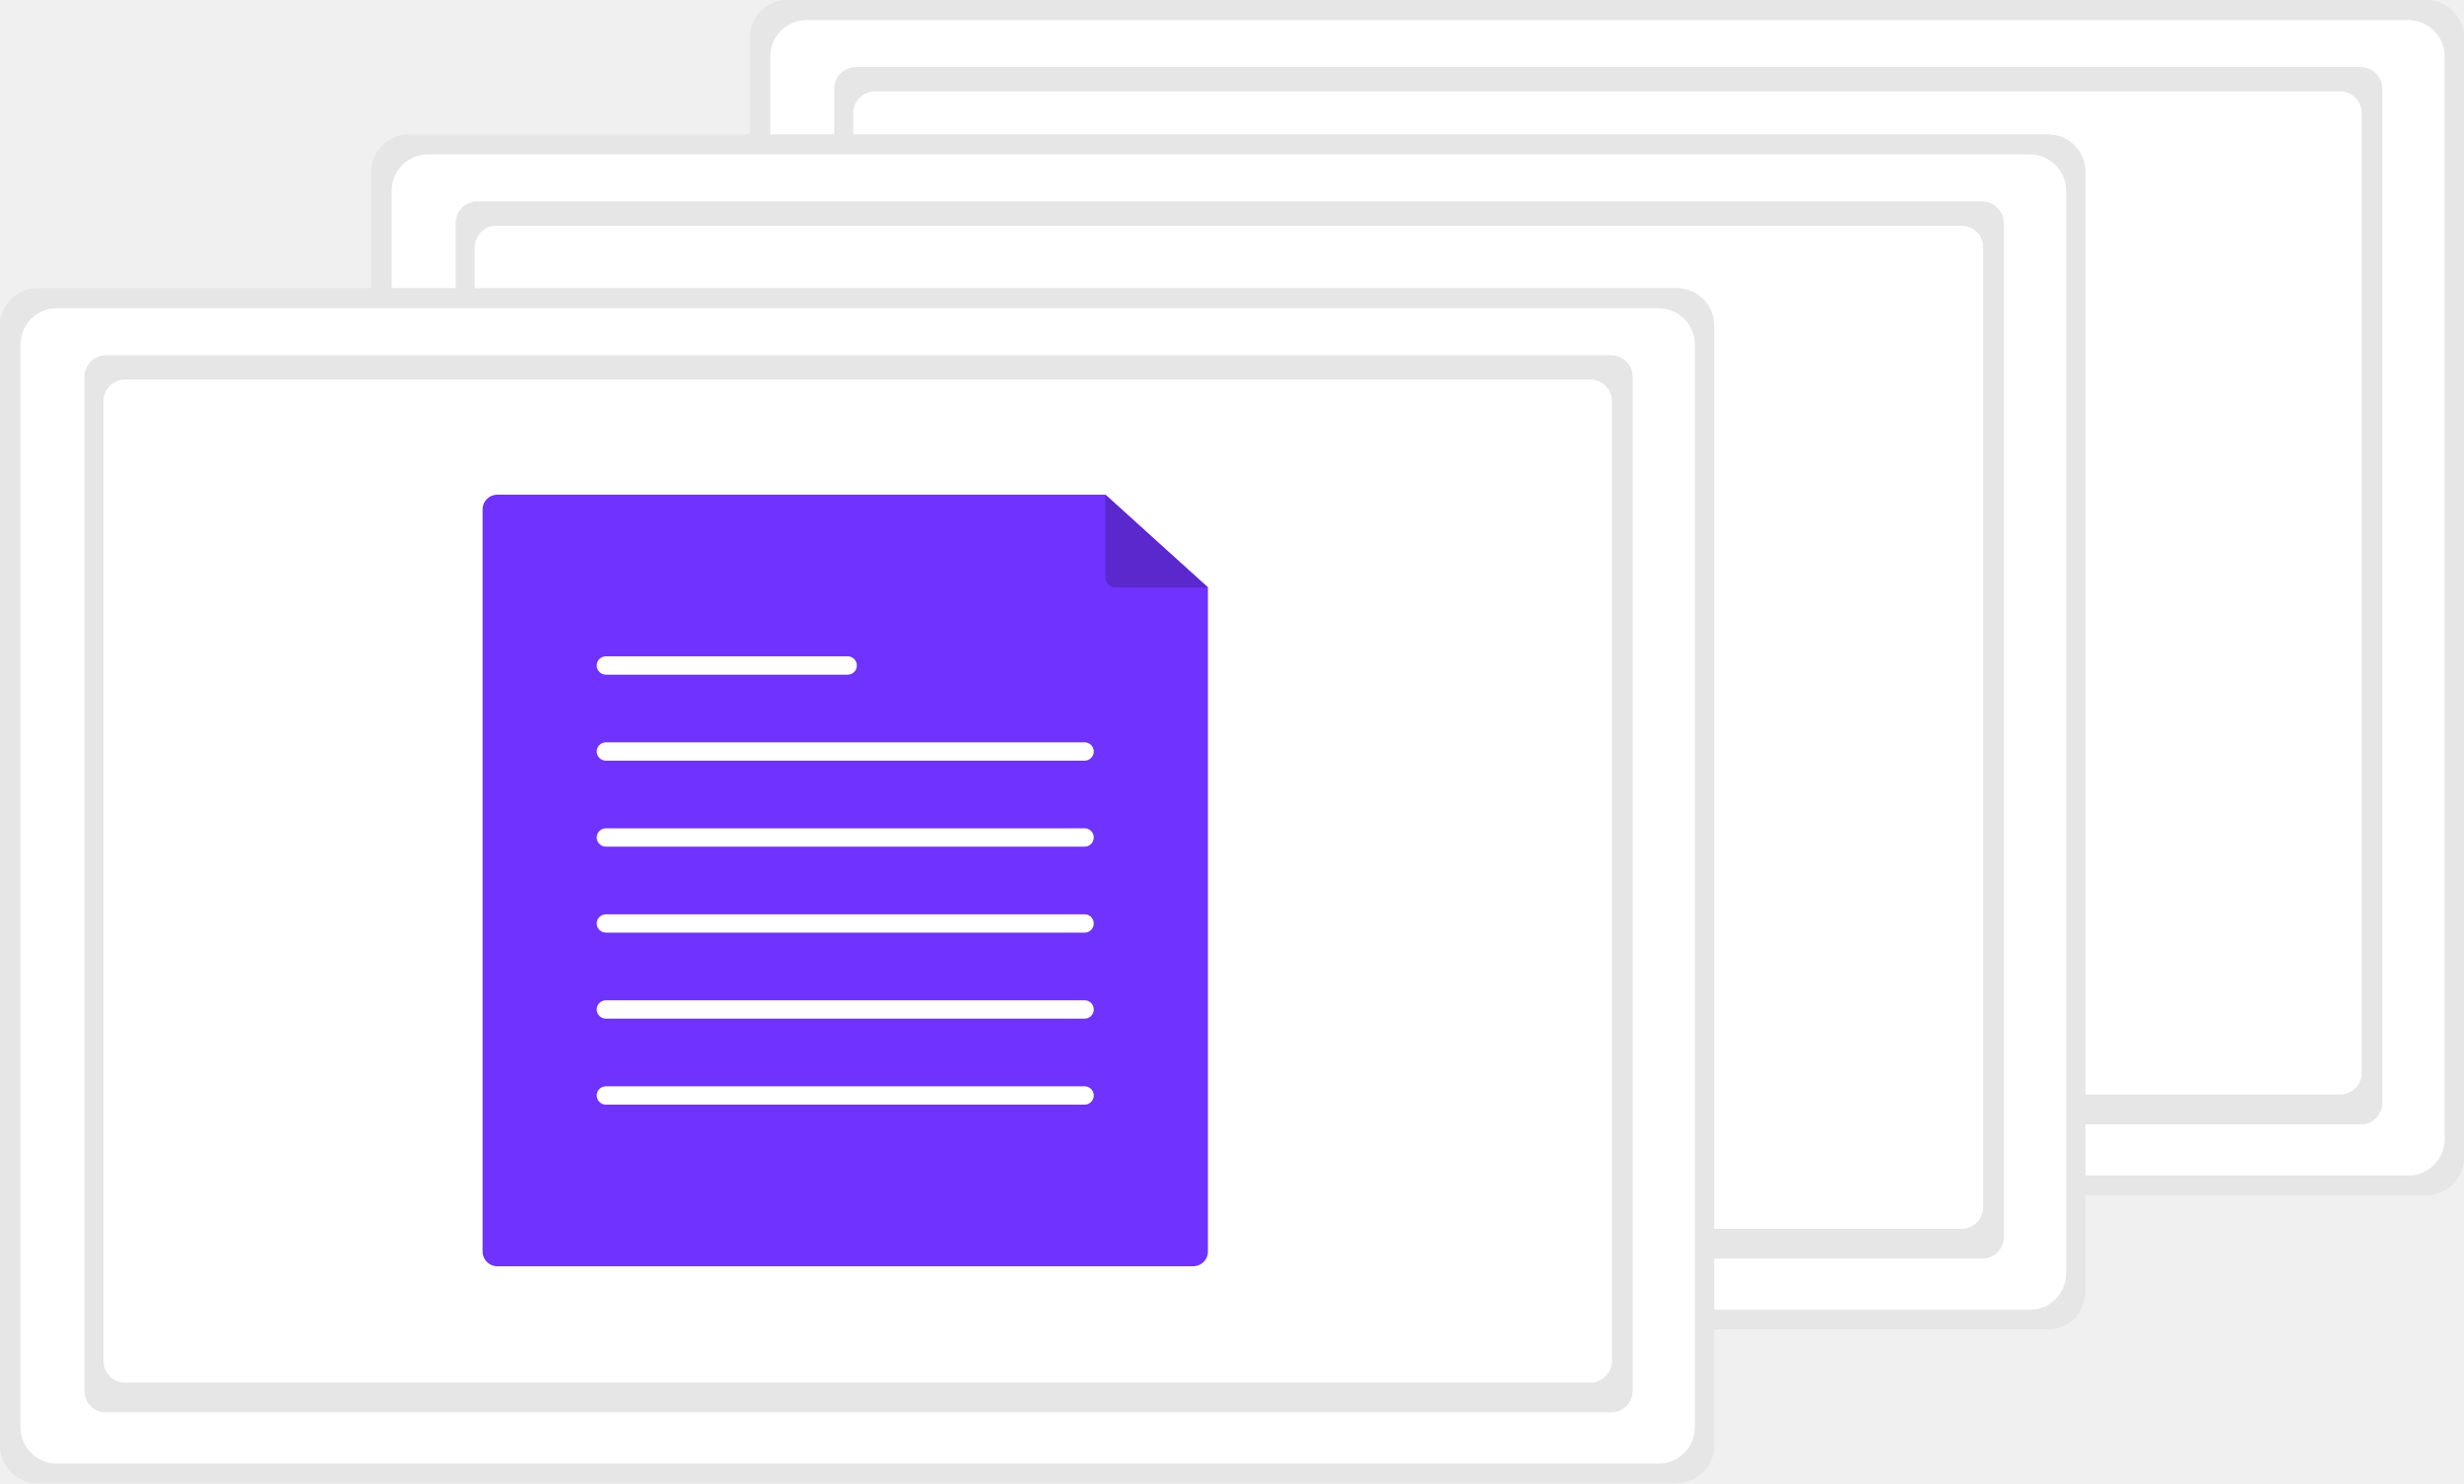
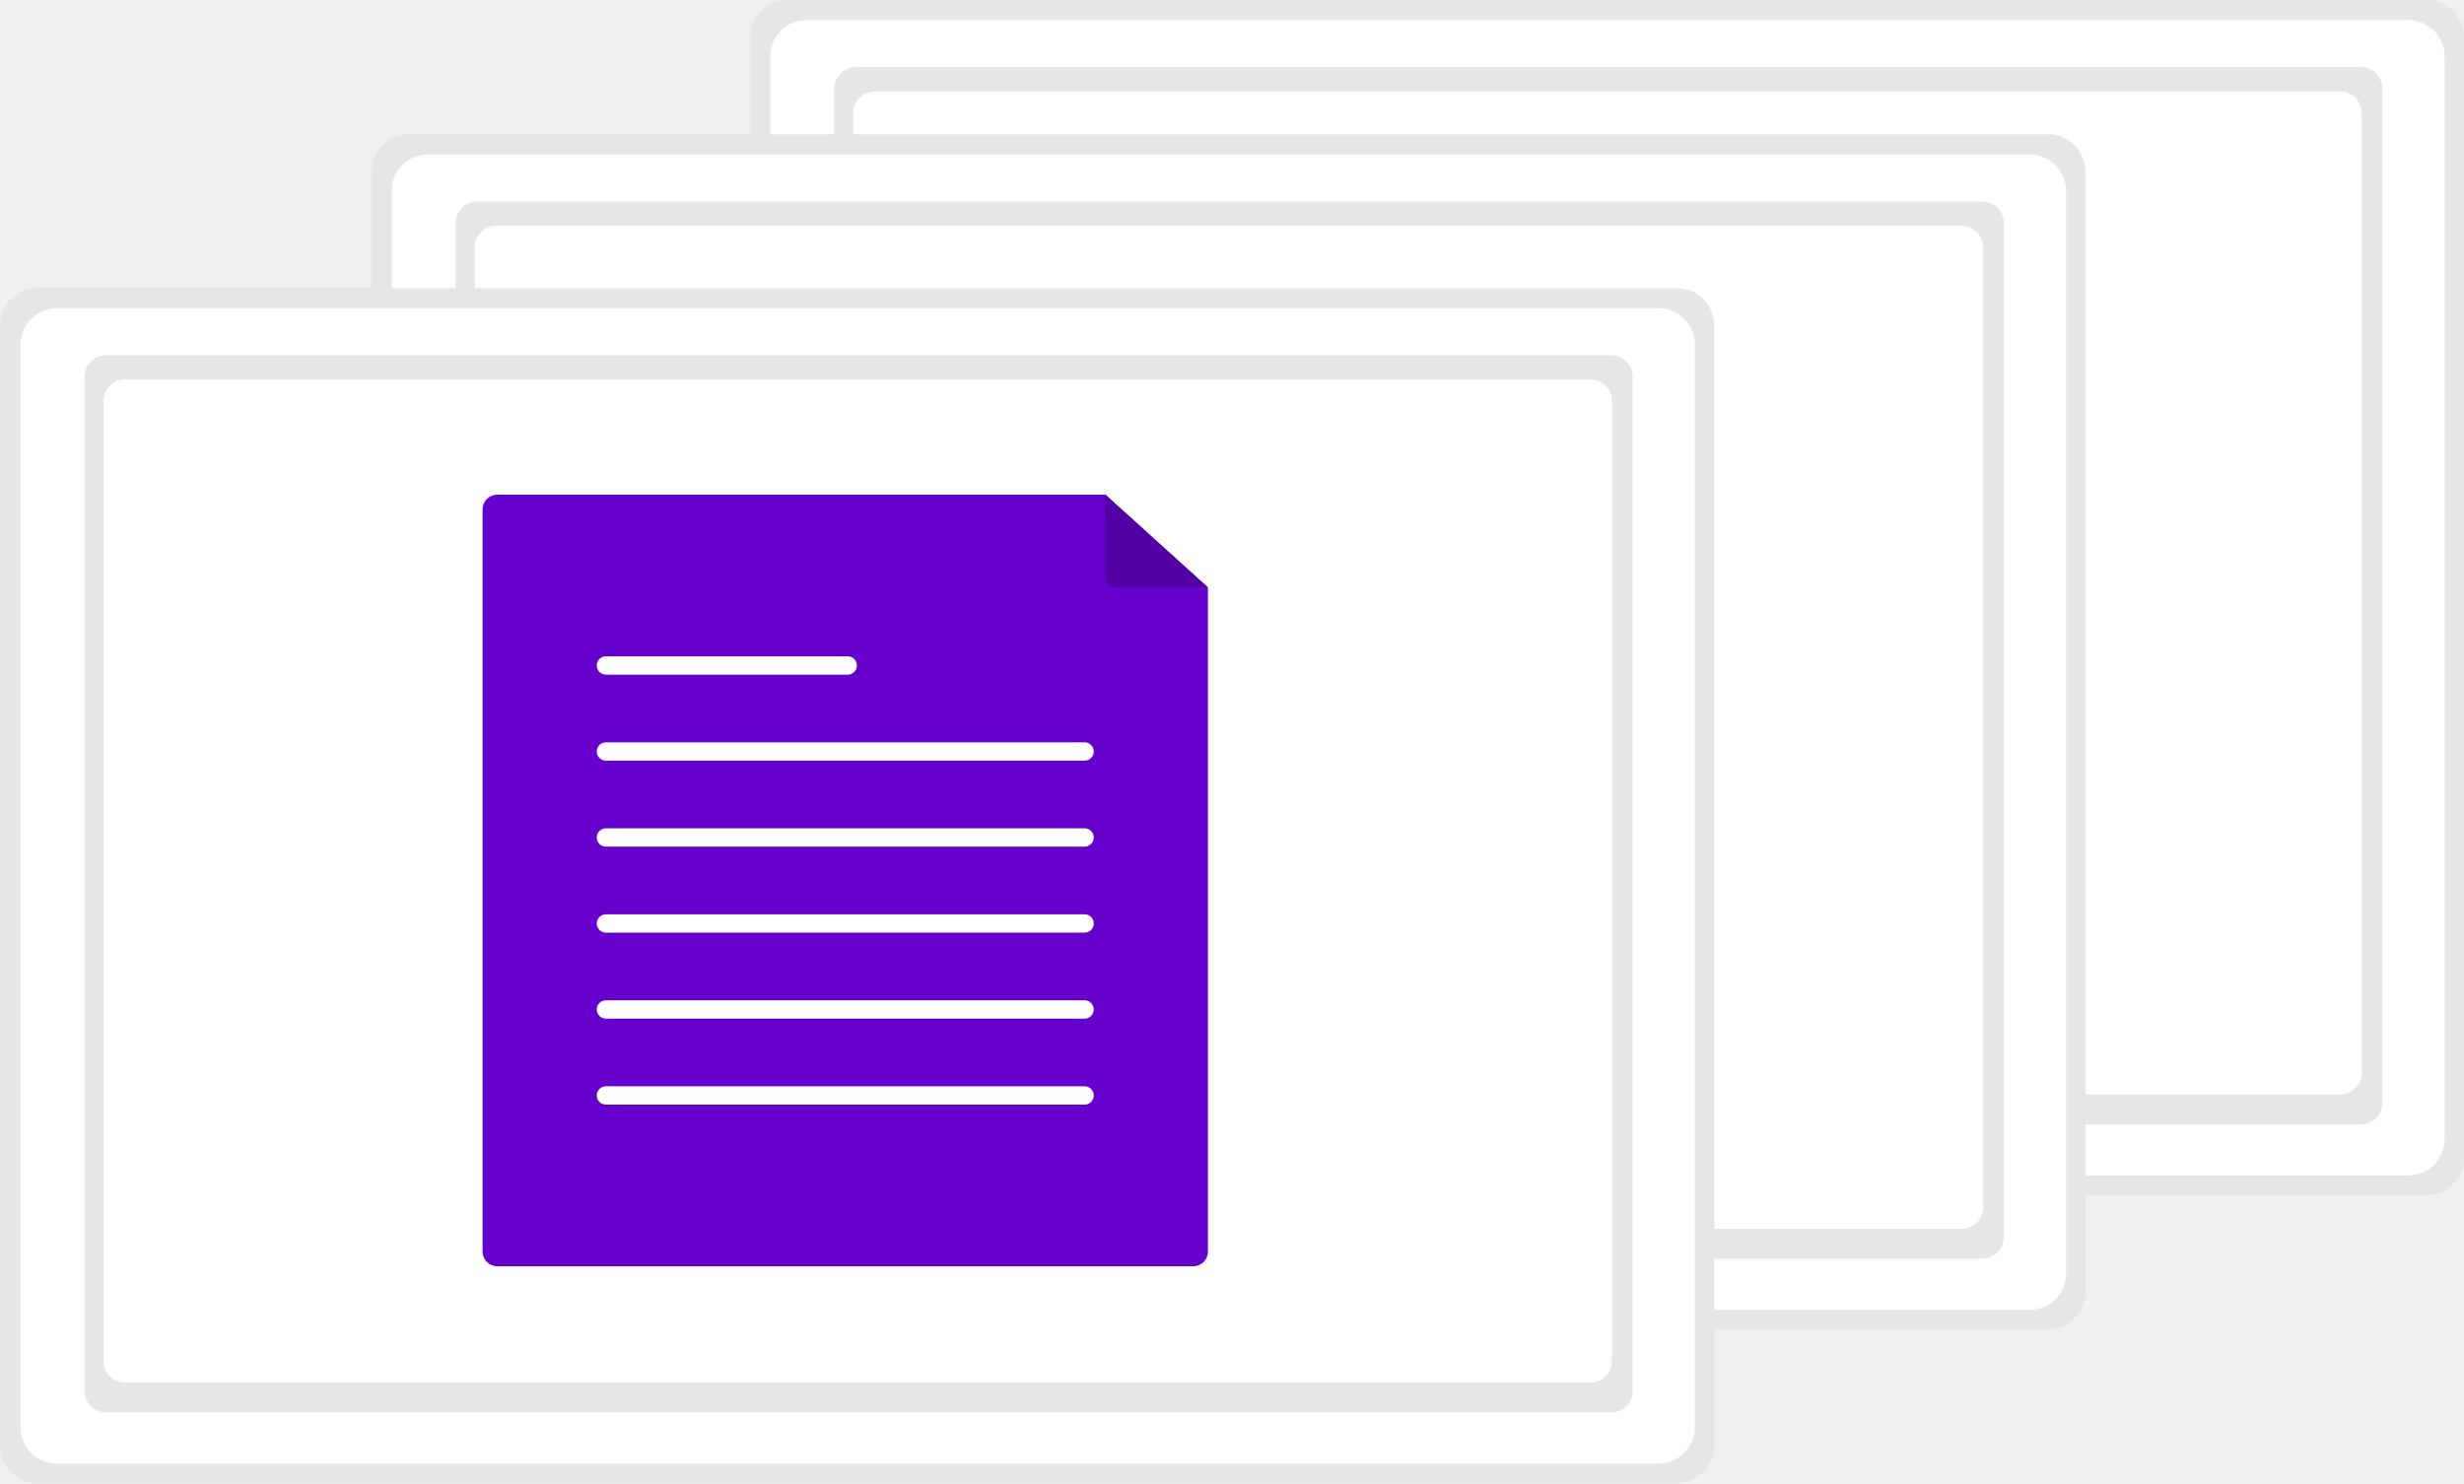
<svg xmlns="http://www.w3.org/2000/svg" data-name="Layer 1" width="1008.92" height="607.45" viewBox="0 0 1008.92 607.45">
  <path d="M1104.46,620.305a15.34,15.34,0,0,1-15.26,15.42H417.8a15.34,15.34,0,0,1-15.26-15.42V161.695a15.34,15.34,0,0,1,15.26-15.42H1089.2a15.34,15.34,0,0,1,15.26,15.42h0V620.305Z" transform="translate(-95.53981 -146.275)" fill="#e6e6e6" />
  <path d="M1096.54,612.795a14.91,14.91,0,0,1-14.91,14.91H425.83a14.91,14.91,0,0,1-14.91-14.91V169.415a14.91,14.91,0,0,1,14.91-14.91h655.83a14.91,14.91,0,0,1,14.88,14.91Z" transform="translate(-95.53981 -146.275)" fill="#fff" />
  <path id="a90d98f2-fe2a-41dc-85de-0aa221261a3e-1267" data-name="b9c54412-061c-4155-b289-fb4c23e4a64e" d="M445.97,173.755h616.22a8.85,8.85,0,0,1,8.85,8.85v415.28a8.85,8.85,0,0,1-8.85,8.85H445.97a8.85,8.85,0,0,1-8.85-8.85h0V182.605a8.85,8.85,0,0,1,8.85-8.85Z" transform="translate(-95.53981 -146.275)" fill="#e6e6e6" />
  <path d="M453.77,183.715h599.95a8.85,8.85,0,0,1,8.85,8.85v393.12a8.85,8.85,0,0,1-8.85,8.85H453.77a8.85,8.85,0,0,1-8.85-8.85h0V192.565a8.85,8.85,0,0,1,8.85-8.85Z" transform="translate(-95.53981 -146.275)" fill="#fff" />
  <path d="M949.46,675.305a15.34,15.34,0,0,1-15.26,15.42H262.8a15.34,15.34,0,0,1-15.26-15.42h0V216.695a15.34,15.34,0,0,1,15.26-15.42H934.2a15.34,15.34,0,0,1,15.26,15.42h0V675.305Z" transform="translate(-95.53981 -146.275)" fill="#e6e6e6" />
  <path d="M941.54,667.795a14.91,14.91,0,0,1-14.91,14.91H270.83a14.91,14.91,0,0,1-14.91-14.91V224.415a14.91,14.91,0,0,1,14.91-14.91H926.66a14.91,14.91,0,0,1,14.88,14.91Z" transform="translate(-95.53981 -146.275)" fill="#fff" />
  <path id="b54624cf-b287-45f0-8f58-93aafc1fcbba-1268" data-name="a7242049-80b4-49e1-bd08-67354734c824" d="M290.97,228.755H907.19a8.85,8.85,0,0,1,8.85,8.85v415.28a8.85,8.85,0,0,1-8.85,8.85H290.97a8.85,8.85,0,0,1-8.85-8.85h0V237.605a8.85,8.85,0,0,1,8.85-8.85h0Z" transform="translate(-95.53981 -146.275)" fill="#e6e6e6" />
  <path d="M298.77,238.715H898.72a8.85,8.85,0,0,1,8.85,8.85v393.12a8.85,8.85,0,0,1-8.85,8.85H298.77a8.85,8.85,0,0,1-8.85-8.85h0V247.565a8.85,8.85,0,0,1,8.85-8.85Z" transform="translate(-95.53981 -146.275)" fill="#fff" />
  <path d="M797.46,738.305a15.34,15.34,0,0,1-15.26,15.42H110.8a15.34,15.34,0,0,1-15.26-15.42V279.695a15.34,15.34,0,0,1,15.26-15.42H782.2a15.34,15.34,0,0,1,15.26,15.42h0V738.305Z" transform="translate(-95.53981 -146.275)" fill="#e6e6e6" />
  <path d="M789.54,730.795a14.91,14.91,0,0,1-14.91,14.91H118.83a14.91,14.91,0,0,1-14.91-14.91V287.415a14.91,14.91,0,0,1,14.91-14.91H774.66a14.91,14.91,0,0,1,14.88,14.91Z" transform="translate(-95.53981 -146.275)" fill="#fff" />
  <path id="a665a07e-790f-4a9c-be99-8c13ca89238c-1269" data-name="b7a050eb-0cb2-44a8-b642-35d340850eff" d="M138.97,291.755H755.19a8.85,8.85,0,0,1,8.85,8.85v415.28a8.85,8.85,0,0,1-8.85,8.85H138.97a8.85,8.85,0,0,1-8.85-8.85V300.605a8.85,8.85,0,0,1,8.85-8.85h0Z" transform="translate(-95.53981 -146.275)" fill="#e6e6e6" />
  <path d="M146.77,301.715H746.72a8.85,8.85,0,0,1,8.85,8.85v393.12a8.85,8.85,0,0,1-8.85,8.85H146.77a8.85,8.85,0,0,1-8.85-8.85V310.565A8.85,8.85,0,0,1,146.77,301.715Z" transform="translate(-95.53981 -146.275)" fill="#fff" />
-   <path d="M590.142,386.874v272a6.005,6.005,0,0,1-6,6h-285a6.005,6.005,0,0,1-6-6v-304a6.005,6.005,0,0,1,6-6h249Z" transform="translate(-95.53981 -146.275)" fill="#7032ff" />
+   <path d="M590.142,386.874v272a6.005,6.005,0,0,1-6,6h-285a6.005,6.005,0,0,1-6-6v-304a6.005,6.005,0,0,1,6-6h249Z" transform="translate(-95.53981 -146.275)" fill="#6600cc" />
  <path id="b3cdc3b1-5d0a-4cee-b54c-a38ee088c012-1270" data-name="Path 40" d="M343.578,415.072a3.755,3.755,0,0,0,0,7.509h99.005a3.755,3.755,0,1,0,.123-7.509q-.062-.001-.123,0Z" transform="translate(-95.53981 -146.275)" fill="#fff" />
  <path id="b79c0997-055d-434d-8704-cfc1ccad2281-1271" data-name="Path 40" d="M343.578,450.291a3.755,3.755,0,0,0,0,7.509H539.582a3.755,3.755,0,0,0,.123-7.509q-.062-.001-.123,0Z" transform="translate(-95.53981 -146.275)" fill="#fff" />
  <path id="ed7d1f14-d1d4-40af-b9ad-7b5b5ece23df-1272" data-name="Path 40" d="M343.578,485.51a3.755,3.755,0,0,0,0,7.509H539.582a3.755,3.755,0,1,0,.123-7.509q-.062-.001-.123,0Z" transform="translate(-95.53981 -146.275)" fill="#fff" />
  <path id="ba3b747a-a6b2-4f39-a169-6ef4c21cd2ce-1273" data-name="Path 40" d="M343.578,520.729a3.755,3.755,0,0,0,0,7.509H539.582a3.755,3.755,0,1,0,.123-7.509q-.062-.001-.123,0Z" transform="translate(-95.53981 -146.275)" fill="#fff" />
  <path id="b6e4b743-2497-479e-800a-91c8b21b3df9-1274" data-name="Path 40" d="M343.578,555.948a3.755,3.755,0,0,0,0,7.509H539.582a3.755,3.755,0,1,0,.123-7.509q-.062-.001-.123,0Z" transform="translate(-95.53981 -146.275)" fill="#fff" />
  <path id="f91f499d-e7c9-446d-84c9-bf78465468f6-1275" data-name="Path 40" d="M343.578,591.167a3.755,3.755,0,0,0,0,7.509H539.582a3.755,3.755,0,1,0,.123-7.509q-.062-.001-.123,0Z" transform="translate(-95.53981 -146.275)" fill="#fff" />
-   <path d="M590.142,386.874h-38a4,4,0,0,1-4-4v-34h0Z" transform="translate(-95.53981 -146.275)" fill="#7032ff" />
+   <path d="M590.142,386.874h-38a4,4,0,0,1-4-4v-34h0Z" transform="translate(-95.53981 -146.275)" fill="#6600cc" />
  <path d="M590.142,386.874h-38a4,4,0,0,1-4-4v-34h0Z" transform="translate(-95.53981 -146.275)" opacity="0.2" />
</svg>
